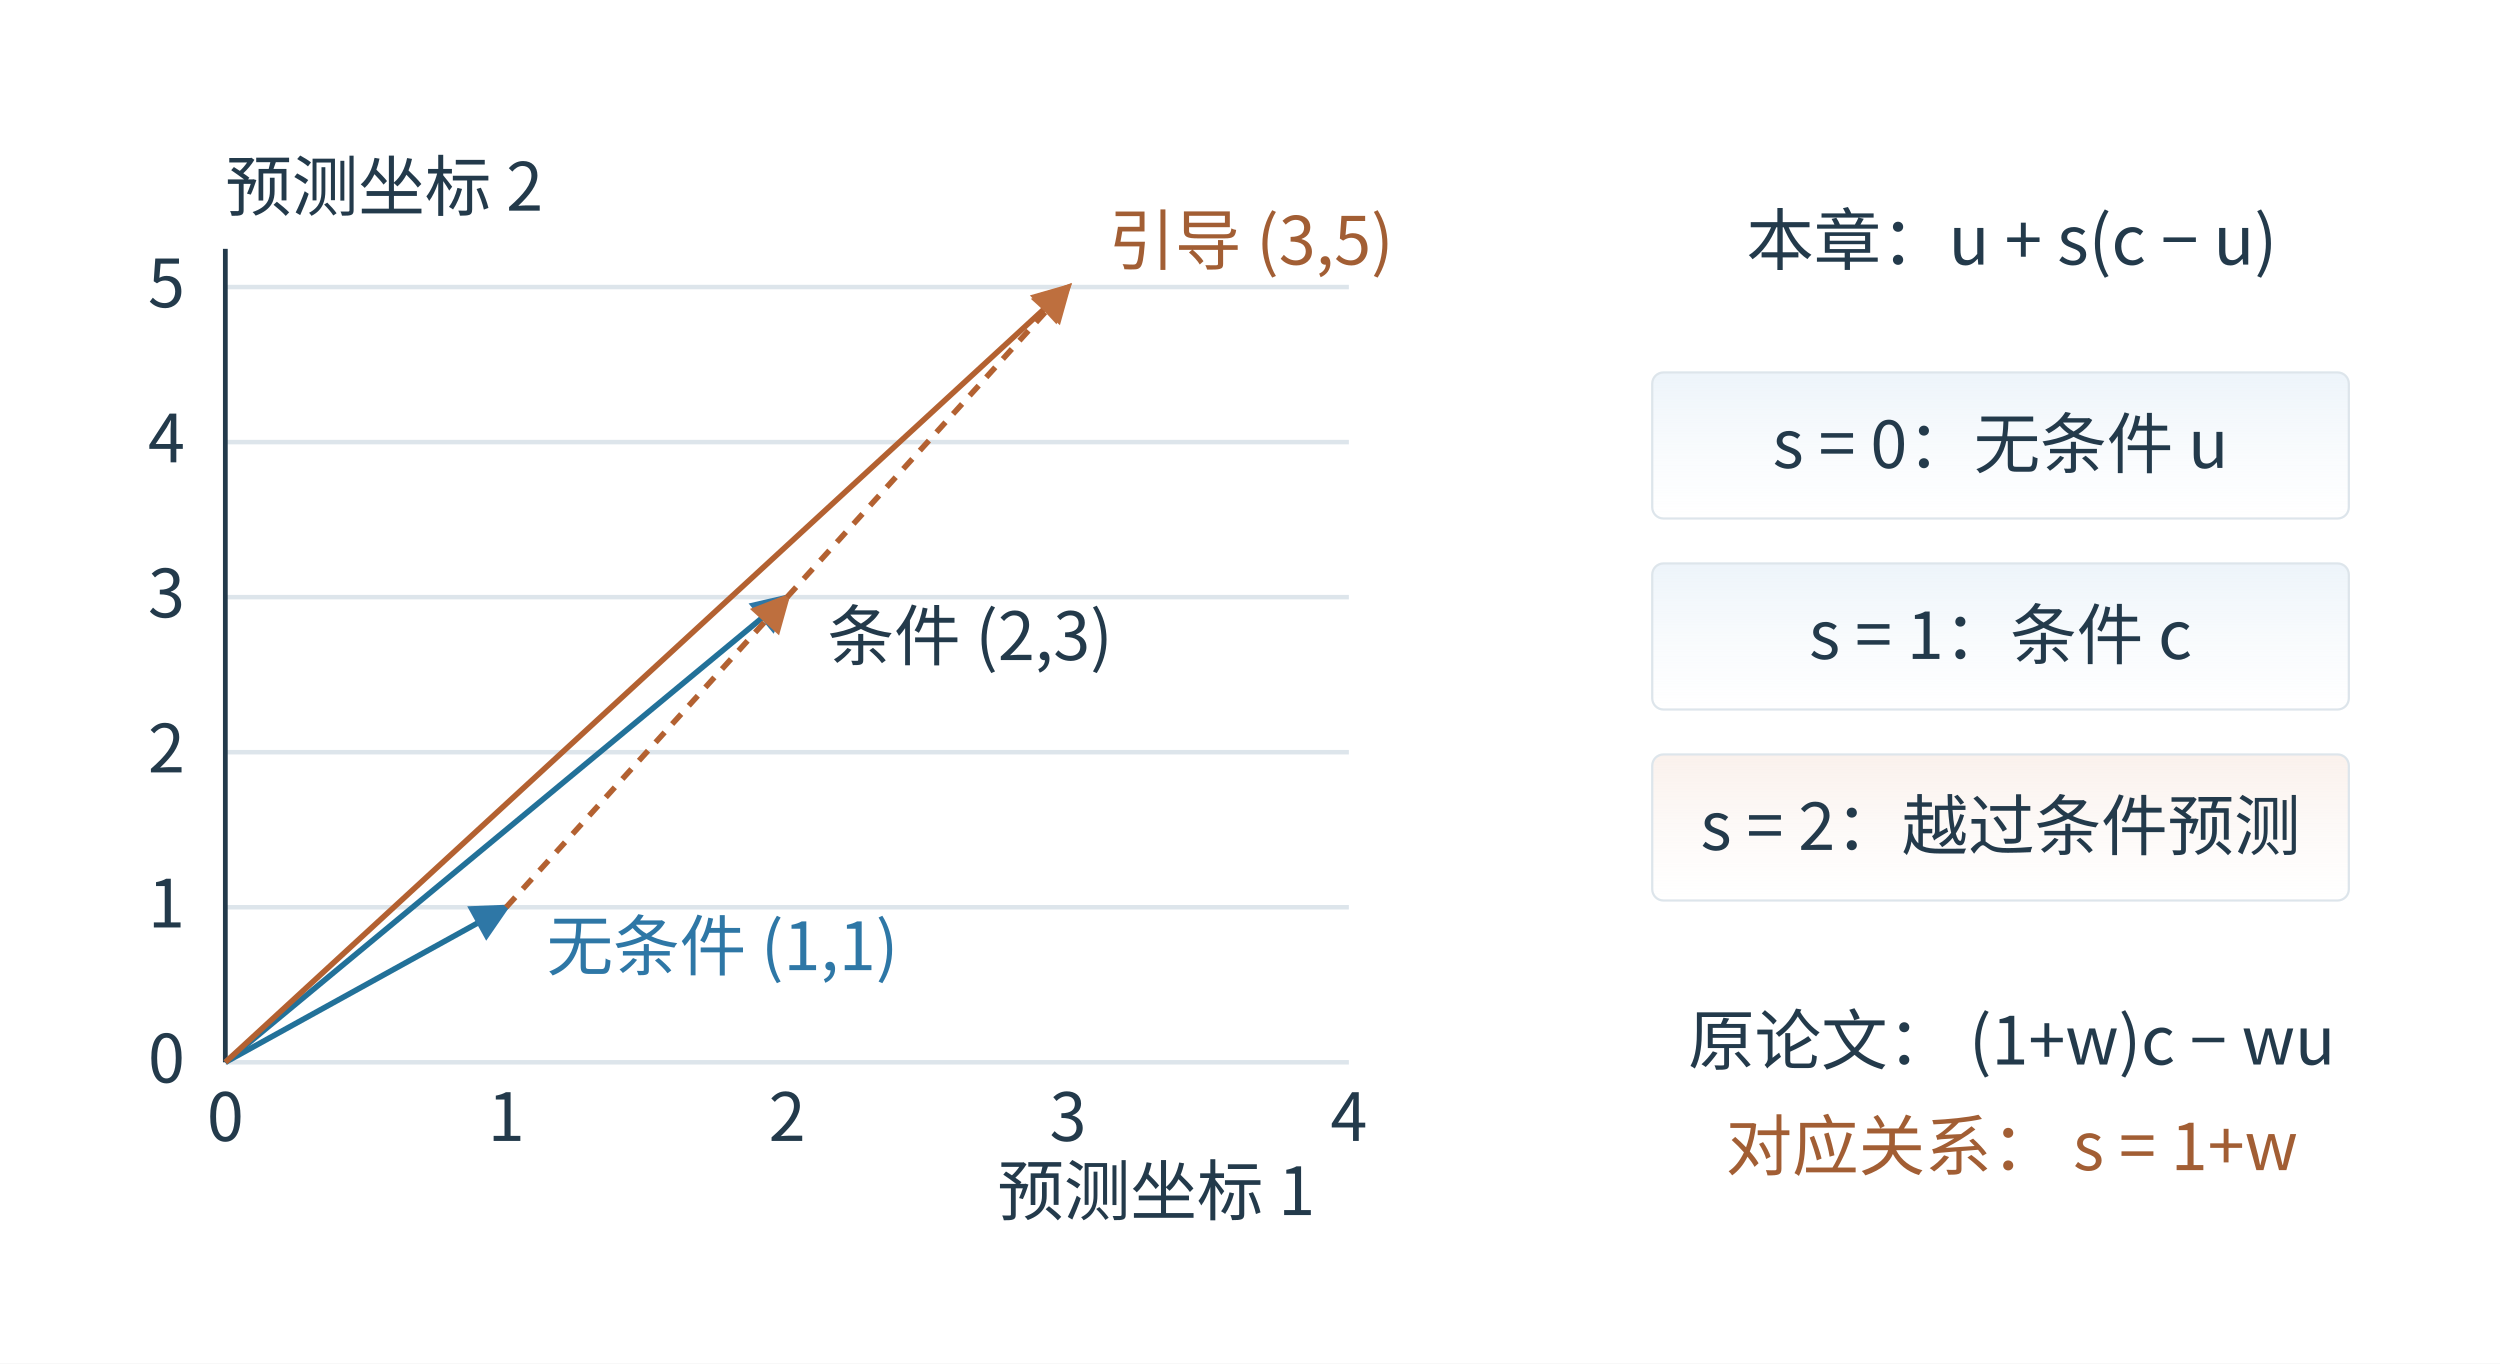
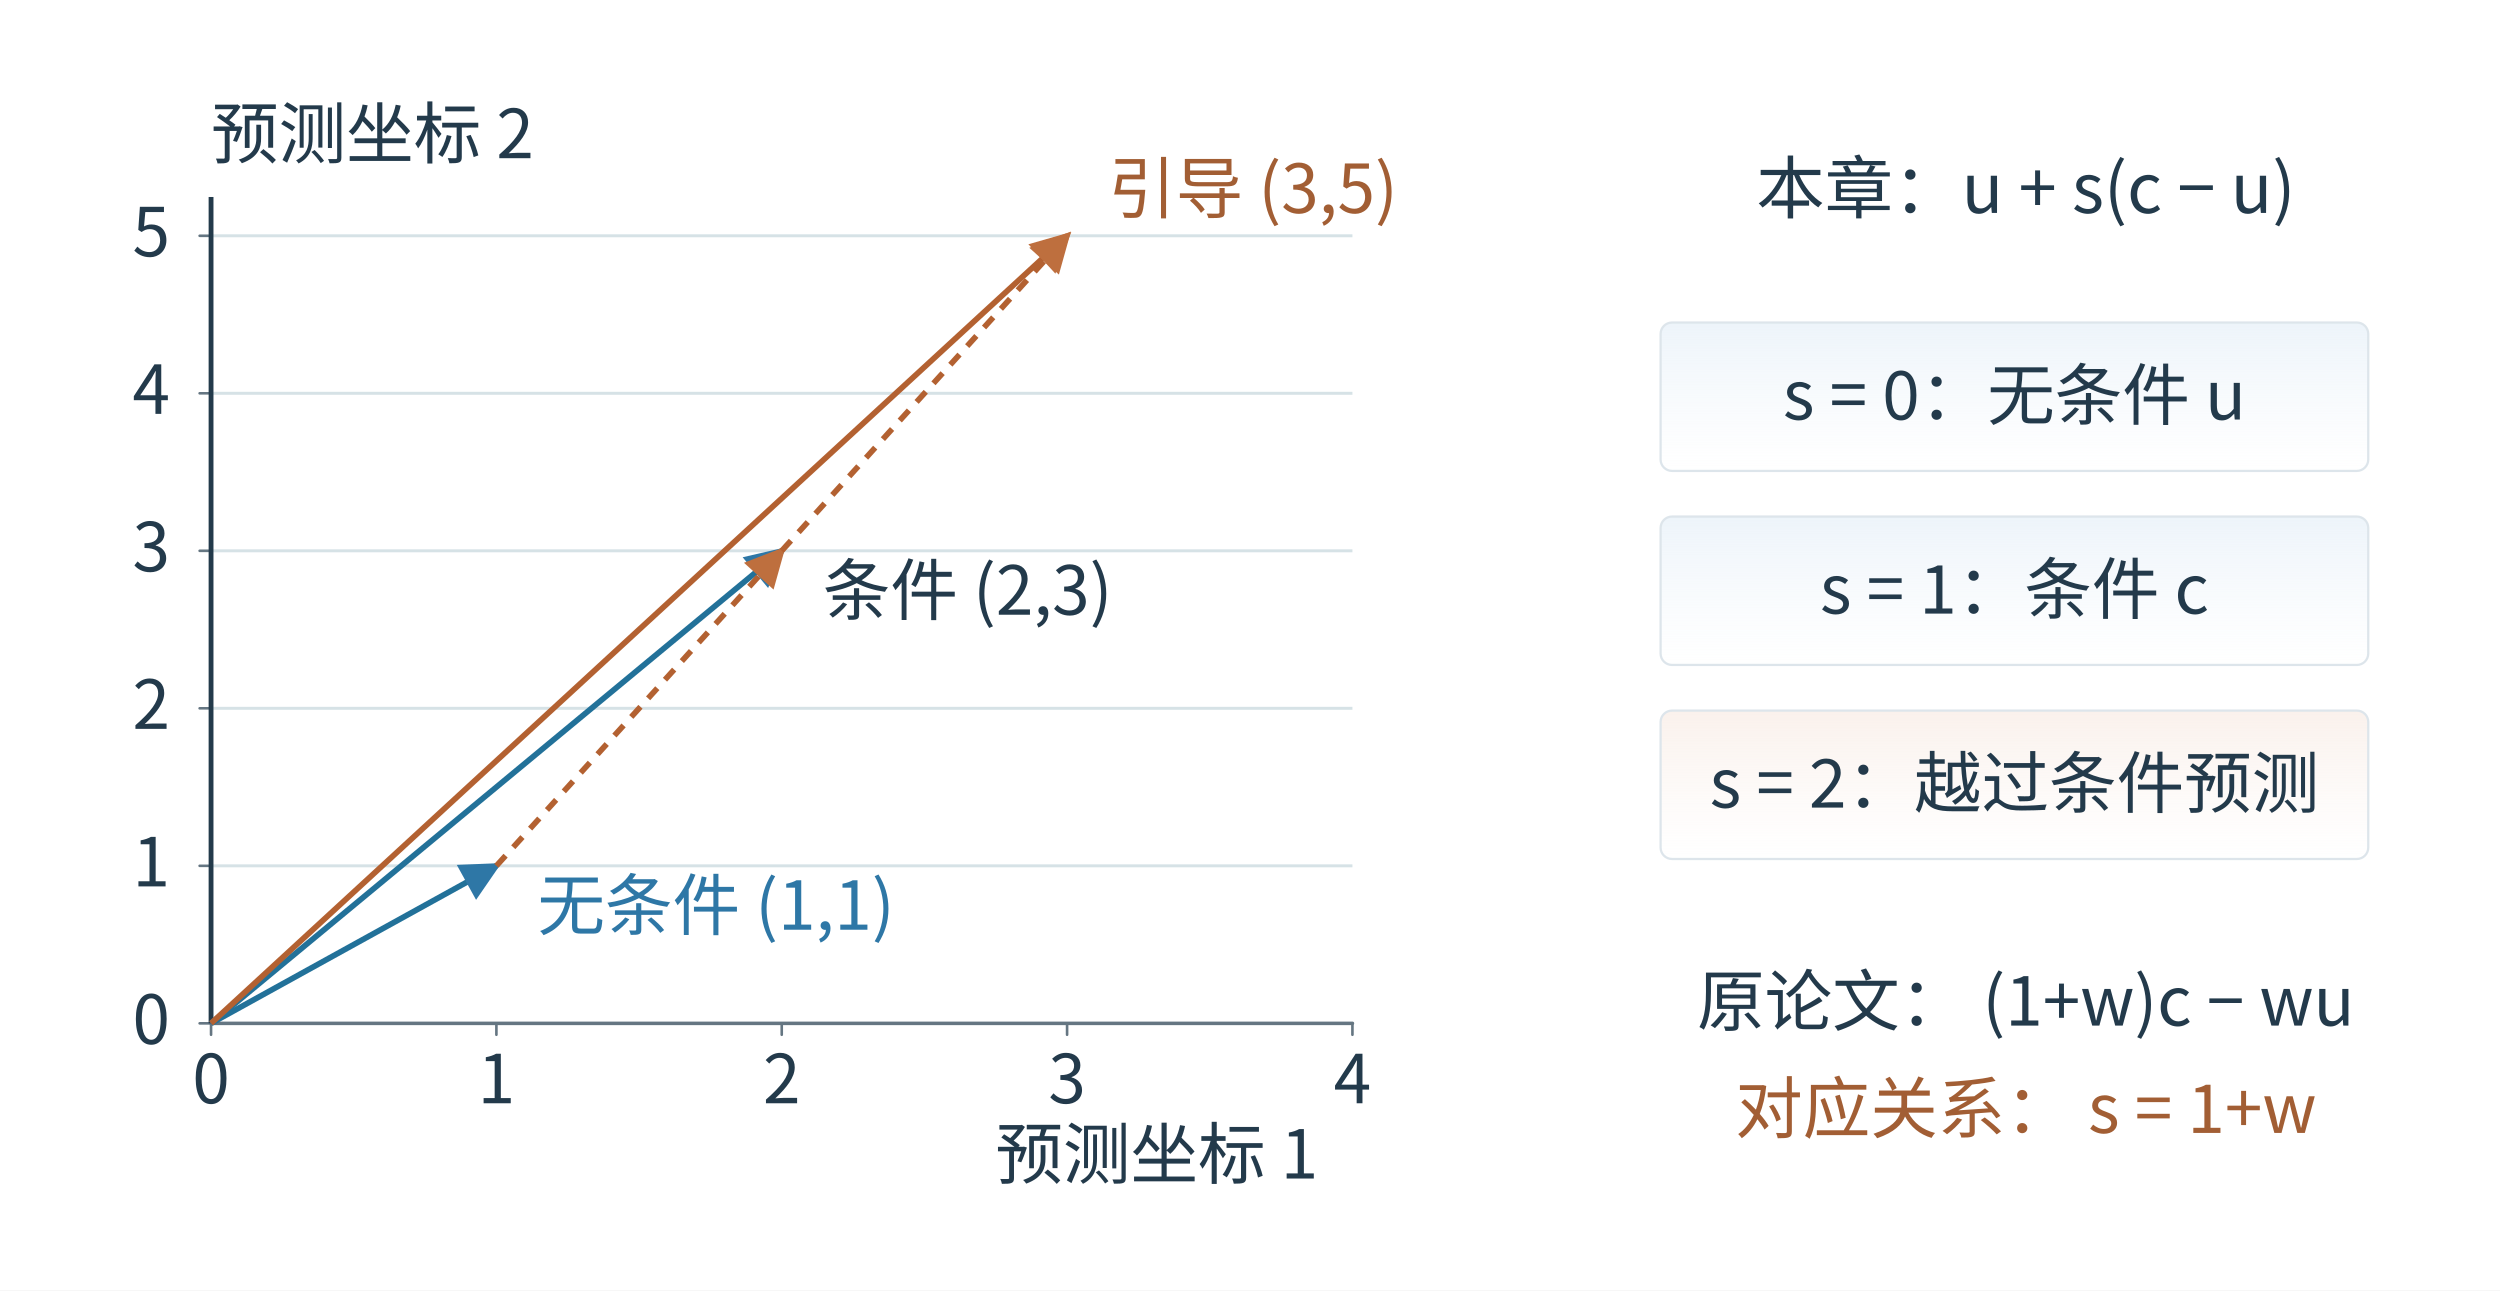
- <svg xmlns="http://www.w3.org/2000/svg" width="996.48" height="543.48" viewBox="-18.24 28.76 996.48 543.48" role="img" aria-labelledby="artwork-title artwork-desc">
+ <svg xmlns="http://www.w3.org/2000/svg" xmlns:xlink="http://www.w3.org/1999/xlink" role="img" aria-labelledby="plate-caption" aria-describedby="plate-alt" viewBox="0 0 1360 702" width="1360" height="702">
  <defs>
-     <clipPath id="artwork-view">
-       <rect x="25" y="76" width="910" height="456.791" />
+     <clipPath id="plate-view-0">
+       <rect x="-18.24" y="87.05" width="996.48" height="433.129" />
    </clipPath>
-   </defs>
-   <rect id="edition-paper" x="-18.24" y="28.76" width="996.48" height="543.48" fill="#ffffff" />
-   <svg id="edition-view" x="0" y="47" width="960" height="507" viewBox="0 47 960 507" overflow="hidden">
-     <rect width="960" height="554" fill="#ffffff" />
-     <g clip-path="url(#artwork-view)">
-       <g transform="translate(-31.42716 15.99016) scale(0.895669)">
-         <g>
-           <defs>
-             <linearGradient id="book-wash-eaf2fa" x1="0" y1="0" x2="0" y2="1">
-               <stop offset="0" stop-color="#edf4fa" />
-               <stop offset="1" stop-color="#ffffff" stop-opacity=".64" />
-             </linearGradient>
-             <linearGradient id="book-wash-fff0e3" x1="0" y1="0" x2="0" y2="1">
-               <stop offset="0" stop-color="#faf1ec" />
-               <stop offset="1" stop-color="#ffffff" stop-opacity=".64" />
-             </linearGradient>
-           </defs>
-           <rect x="63" y="67" width="1016" height="510" fill="#ffffff" />
-           <rect width="1200" height="605" fill="#ffffff" />
-           <defs>
-             <marker id="blue-arrow" markerWidth="7" markerHeight="7" refX="6" refY="3.5" orient="auto">
-               <path d="M0 0 L7 3.5 L0 7 Z" fill="#2e77a6" />
-             </marker>
-             <marker id="orange-arrow" markerWidth="7" markerHeight="7" refX="6" refY="3.5" orient="auto">
-               <path d="M0 0 L7 3.5 L0 7 Z" fill="#be6f3e" />
-             </marker>
-           </defs>
-           <g font-family="Microsoft YaHei,Noto Sans CJK SC,sans-serif">
-             <line x1="115" y1="487" x2="615" y2="487" stroke="#dde5eb" stroke-width="2" />
-             <text x="97" y="496" font-size="29.587px" fill="#233a4b" text-anchor="end" font-weight="400">0</text>
-             <line x1="115" y1="418" x2="615" y2="418" stroke="#dde5eb" stroke-width="2" />
-             <text x="97" y="427" font-size="29.587px" fill="#233a4b" text-anchor="end" font-weight="400">1</text>
-             <line x1="115" y1="349" x2="615" y2="349" stroke="#dde5eb" stroke-width="2" />
-             <text x="97" y="358" font-size="29.587px" fill="#233a4b" text-anchor="end" font-weight="400">2</text>
-             <line x1="115" y1="280" x2="615" y2="280" stroke="#dde5eb" stroke-width="2" />
-             <text x="97" y="289" font-size="29.587px" fill="#233a4b" text-anchor="end" font-weight="400">3</text>
-             <line x1="115" y1="211" x2="615" y2="211" stroke="#dde5eb" stroke-width="2" />
-             <text x="97" y="220" font-size="29.587px" fill="#233a4b" text-anchor="end" font-weight="400">4</text>
-             <line x1="115" y1="142" x2="615" y2="142" stroke="#dde5eb" stroke-width="2" />
-             <text x="97" y="151" font-size="29.587px" fill="#233a4b" text-anchor="end" font-weight="400">5</text>
-             <text x="115" y="522" font-size="29.587px" fill="#233a4b" text-anchor="middle" font-weight="400">0</text>
-             <text x="240" y="522" font-size="29.587px" fill="#233a4b" text-anchor="middle" font-weight="400">1</text>
-             <text x="365" y="522" font-size="29.587px" fill="#233a4b" text-anchor="middle" font-weight="400">2</text>
-             <text x="490" y="522" font-size="29.587px" fill="#233a4b" text-anchor="middle" font-weight="400">3</text>
-             <text x="615" y="522" font-size="29.587px" fill="#233a4b" text-anchor="middle" font-weight="400">4</text>
-             <line x1="115" y1="125" x2="115" y2="487" stroke="#233a4b" stroke-width="2.121" />
-             <text x="115" y="108" font-size="29.587px" fill="#233a4b" text-anchor="start" font-weight="400">预测坐标 2</text>
-             <text x="600" y="555" font-size="29.587px" fill="#233a4b" text-anchor="end" font-weight="400">预测坐标 1</text>
-             <line x1="115" y1="487" x2="240" y2="418" stroke="#227199" stroke-width="2.5" marker-end="url(#blue-arrow)" />
-             <line x1="115" y1="487" x2="365" y2="280" stroke="#227199" stroke-width="2.5" marker-end="url(#blue-arrow)" />
-             <line x1="115" y1="487" x2="490" y2="142" stroke="#b36131" stroke-width="2.5" marker-end="url(#orange-arrow)" />
-             <line x1="240" y1="418" x2="365" y2="280" stroke="#b36131" stroke-width="2.5" stroke-dasharray="6 5" marker-end="url(#orange-arrow)" />
-             <line x1="365" y1="280" x2="490" y2="142" stroke="#b36131" stroke-width="2.5" stroke-dasharray="6 5" marker-end="url(#orange-arrow)" />
-             <text x="258" y="446" font-size="29.587px" fill="#2e77a6" text-anchor="start" font-weight="400">无条件 (1,1)</text>
-             <text x="383" y="308" font-size="29.587px" fill="#233a4b" text-anchor="start" font-weight="400">条件 (2,3)</text>
-             <text x="508" y="132" font-size="29.587px" fill="#a25e34" text-anchor="start" font-weight="400">引导 (3,5)</text>
-             <text x="910" y="132" font-size="30" fill="#233a4b" text-anchor="middle" font-weight="400">本章：u + s(c − u)</text>
-             <rect x="750" y="180" width="310" height="65" rx="5" fill="url(#book-wash-eaf2fa)" stroke="#dde5eb" stroke-width="1" />
-             <text x="905.0" y="222.5" font-size="29.587px" fill="#233a4b" text-anchor="middle" font-weight="400">s = 0：无条件 u</text>
-             <rect x="750" y="265" width="310" height="65" rx="5" fill="url(#book-wash-eaf2fa)" stroke="#dde5eb" stroke-width="1" />
-             <text x="905.0" y="307.5" font-size="29.587px" fill="#233a4b" text-anchor="middle" font-weight="400">s = 1：条件 c</text>
-             <rect x="750" y="350" width="310" height="65" rx="5" fill="url(#book-wash-fff0e3)" stroke="#dde5eb" stroke-width="1" />
-             <text x="905.0" y="392.5" font-size="29.587px" fill="#233a4b" text-anchor="middle" font-weight="400">s = 2：越过条件预测</text>
-             <text x="910" y="488" font-size="29.587px" fill="#233a4b" text-anchor="middle" font-weight="400">原论文： (1+w)c − wu</text>
-             <text x="910" y="535" font-size="29.587px" fill="#a25e34" text-anchor="middle" font-weight="400">对应关系： s = 1+w</text>
+     <g id="plate-scene">
+       <defs>
+         <clipPath id="artwork-view">
+           <rect x="25" y="76" width="910" height="456.791" />
+         </clipPath>
+       </defs>
+       <rect id="edition-paper" x="-18.24" y="28.76" width="996.48" height="543.48" fill="#ffffff" />
+       <svg id="edition-view" x="0" y="47" width="960" height="507" viewBox="0 47 960 507" overflow="hidden">
+         <rect width="960" height="554" fill="#ffffff" />
+         <g clip-path="url(#artwork-view)">
+           <g transform="translate(-31.42716 15.99016) scale(0.895669)">
+             <g>
+               <defs>
+                 <linearGradient id="book-wash-eaf2fa" x1="0" y1="0" x2="0" y2="1">
+                   <stop offset="0" stop-color="#edf4fa" />
+                   <stop offset="1" stop-color="#ffffff" stop-opacity=".64" />
+                 </linearGradient>
+                 <linearGradient id="book-wash-fff0e3" x1="0" y1="0" x2="0" y2="1">
+                   <stop offset="0" stop-color="#faf1ec" />
+                   <stop offset="1" stop-color="#ffffff" stop-opacity=".64" />
+                 </linearGradient>
+               </defs>
+               <rect x="63" y="67" width="1016" height="510" fill="#ffffff" />
+               <rect width="1200" height="605" fill="#ffffff" />
+               <defs>
+                 <marker id="blue-arrow" markerWidth="7" markerHeight="7" refX="6" refY="3.5" orient="auto">
+                   <path d="M0 0 L7 3.5 L0 7 Z" fill="#2e77a6" />
+                 </marker>
+                 <marker id="orange-arrow" markerWidth="7" markerHeight="7" refX="6" refY="3.5" orient="auto">
+                   <path d="M0 0 L7 3.5 L0 7 Z" fill="#be6f3e" />
+                 </marker>
+               </defs>
+               <g font-family="Microsoft YaHei,Noto Sans CJK SC,sans-serif">
+                 <line x1="115" y1="487" x2="615" y2="487" stroke="#657682" stroke-width="1.55" stroke-linecap="round" />
+                 <text x="97" y="496" font-size="29.587px" fill="#233a4b" text-anchor="end" font-weight="400">0</text>
+                 <line x1="115" y1="487" x2="115" y2="492" stroke="#657682" stroke-width="1.15" stroke-linecap="round" />
+                 <line x1="240" y1="487" x2="240" y2="492" stroke="#657682" stroke-width="1.15" stroke-linecap="round" />
+                 <line x1="365" y1="487" x2="365" y2="492" stroke="#657682" stroke-width="1.15" stroke-linecap="round" />
+                 <line x1="490" y1="487" x2="490" y2="492" stroke="#657682" stroke-width="1.15" stroke-linecap="round" />
+                 <line x1="615" y1="487" x2="615" y2="492" stroke="#657682" stroke-width="1.15" stroke-linecap="round" />
+                 <line x1="110" y1="487" x2="115" y2="487" stroke="#657682" stroke-width="1.15" stroke-linecap="round" />
+                 <line x1="110" y1="418" x2="115" y2="418" stroke="#657682" stroke-width="1.15" stroke-linecap="round" />
+                 <line x1="110" y1="349" x2="115" y2="349" stroke="#657682" stroke-width="1.15" stroke-linecap="round" />
+                 <line x1="110" y1="280" x2="115" y2="280" stroke="#657682" stroke-width="1.15" stroke-linecap="round" />
+                 <line x1="110" y1="211" x2="115" y2="211" stroke="#657682" stroke-width="1.15" stroke-linecap="round" />
+                 <line x1="110" y1="142" x2="115" y2="142" stroke="#657682" stroke-width="1.15" stroke-linecap="round" />
+                 <line x1="115" y1="418" x2="615" y2="418" stroke="#d6e2e6" stroke-width="1.3" />
+                 <text x="97" y="427" font-size="29.587px" fill="#233a4b" text-anchor="end" font-weight="400">1</text>
+                 <line x1="115" y1="349" x2="615" y2="349" stroke="#d6e2e6" stroke-width="1.3" />
+                 <text x="97" y="358" font-size="29.587px" fill="#233a4b" text-anchor="end" font-weight="400">2</text>
+                 <line x1="115" y1="280" x2="615" y2="280" stroke="#d6e2e6" stroke-width="1.3" />
+                 <text x="97" y="289" font-size="29.587px" fill="#233a4b" text-anchor="end" font-weight="400">3</text>
+                 <line x1="115" y1="211" x2="615" y2="211" stroke="#d6e2e6" stroke-width="1.3" />
+                 <text x="97" y="220" font-size="29.587px" fill="#233a4b" text-anchor="end" font-weight="400">4</text>
+                 <line x1="115" y1="142" x2="615" y2="142" stroke="#d6e2e6" stroke-width="1.3" />
+                 <text x="97" y="151" font-size="29.587px" fill="#233a4b" text-anchor="end" font-weight="400">5</text>
+                 <text x="115" y="522" font-size="29.587px" fill="#233a4b" text-anchor="middle" font-weight="400">0</text>
+                 <text x="240" y="522" font-size="29.587px" fill="#233a4b" text-anchor="middle" font-weight="400">1</text>
+                 <text x="365" y="522" font-size="29.587px" fill="#233a4b" text-anchor="middle" font-weight="400">2</text>
+                 <text x="490" y="522" font-size="29.587px" fill="#233a4b" text-anchor="middle" font-weight="400">3</text>
+                 <text x="615" y="522" font-size="29.587px" fill="#233a4b" text-anchor="middle" font-weight="400">4</text>
+                 <line x1="115" y1="125" x2="115" y2="487" stroke="#233a4b" stroke-width="2.121" />
+                 <text x="115" y="108" font-size="29.587px" fill="#233a4b" text-anchor="start" font-weight="400">预测坐标 2</text>
+                 <text x="600" y="555" font-size="29.587px" fill="#233a4b" text-anchor="end" font-weight="400">预测坐标 1</text>
+                 <line x1="115" y1="487" x2="240" y2="418" stroke="#227199" stroke-width="2.5" marker-end="url(#blue-arrow)" />
+                 <line x1="115" y1="487" x2="365" y2="280" stroke="#227199" stroke-width="2.5" marker-end="url(#blue-arrow)" />
+                 <line x1="115" y1="487" x2="490" y2="142" stroke="#b36131" stroke-width="2.5" marker-end="url(#orange-arrow)" />
+                 <line x1="240" y1="418" x2="365" y2="280" stroke="#b36131" stroke-width="2.5" stroke-dasharray="6 5" marker-end="url(#orange-arrow)" />
+                 <line x1="365" y1="280" x2="490" y2="142" stroke="#b36131" stroke-width="2.5" stroke-dasharray="6 5" marker-end="url(#orange-arrow)" />
+                 <text x="258" y="446" font-size="29.587px" fill="#2e77a6" text-anchor="start" font-weight="400">无条件 (1,1)</text>
+                 <text x="383" y="308" font-size="29.587px" fill="#233a4b" text-anchor="start" font-weight="400">条件 (2,3)</text>
+                 <text x="508" y="132" font-size="29.587px" fill="#a25e34" text-anchor="start" font-weight="400">引导 (3,5)</text>
+                 <text x="910" y="132" font-size="30" fill="#233a4b" text-anchor="middle" font-weight="400">本章：u + s(c − u)</text>
+                 <rect x="750" y="180" width="310" height="65" rx="5" fill="url(#book-wash-eaf2fa)" stroke="#dde5eb" stroke-width="1" />
+                 <text x="905.0" y="222.5" font-size="29.587px" fill="#233a4b" text-anchor="middle" font-weight="400">s = 0：无条件 u</text>
+                 <rect x="750" y="265" width="310" height="65" rx="5" fill="url(#book-wash-eaf2fa)" stroke="#dde5eb" stroke-width="1" />
+                 <text x="905.0" y="307.5" font-size="29.587px" fill="#233a4b" text-anchor="middle" font-weight="400">s = 1：条件 c</text>
+                 <rect x="750" y="350" width="310" height="65" rx="5" fill="url(#book-wash-fff0e3)" stroke="#dde5eb" stroke-width="1" />
+                 <text x="905.0" y="392.5" font-size="29.587px" fill="#233a4b" text-anchor="middle" font-weight="400">s = 2：越过条件预测</text>
+                 <text x="910" y="488" font-size="29.587px" fill="#233a4b" text-anchor="middle" font-weight="400">原论文： (1+w)c − wu</text>
+                 <text x="910" y="535" font-size="29.587px" fill="#a25e34" text-anchor="middle" font-weight="400">对应关系： s = 1+w</text>
+               </g>
+             </g>
          </g>
        </g>
-       </g>
+       </svg>
    </g>
-   </svg>
+   </defs>
+   <g id="paper-and-content">
+     <rect x="0" y="0" width="1360" height="702" fill="white" />
+     <g transform="translate(15.57489 -70.23784) scale(1.386468)">
+       <use href="#plate-scene" clip-path="url(#plate-view-0)" xlink:href="#plate-scene" />
+     </g>
+   </g>
</svg>
